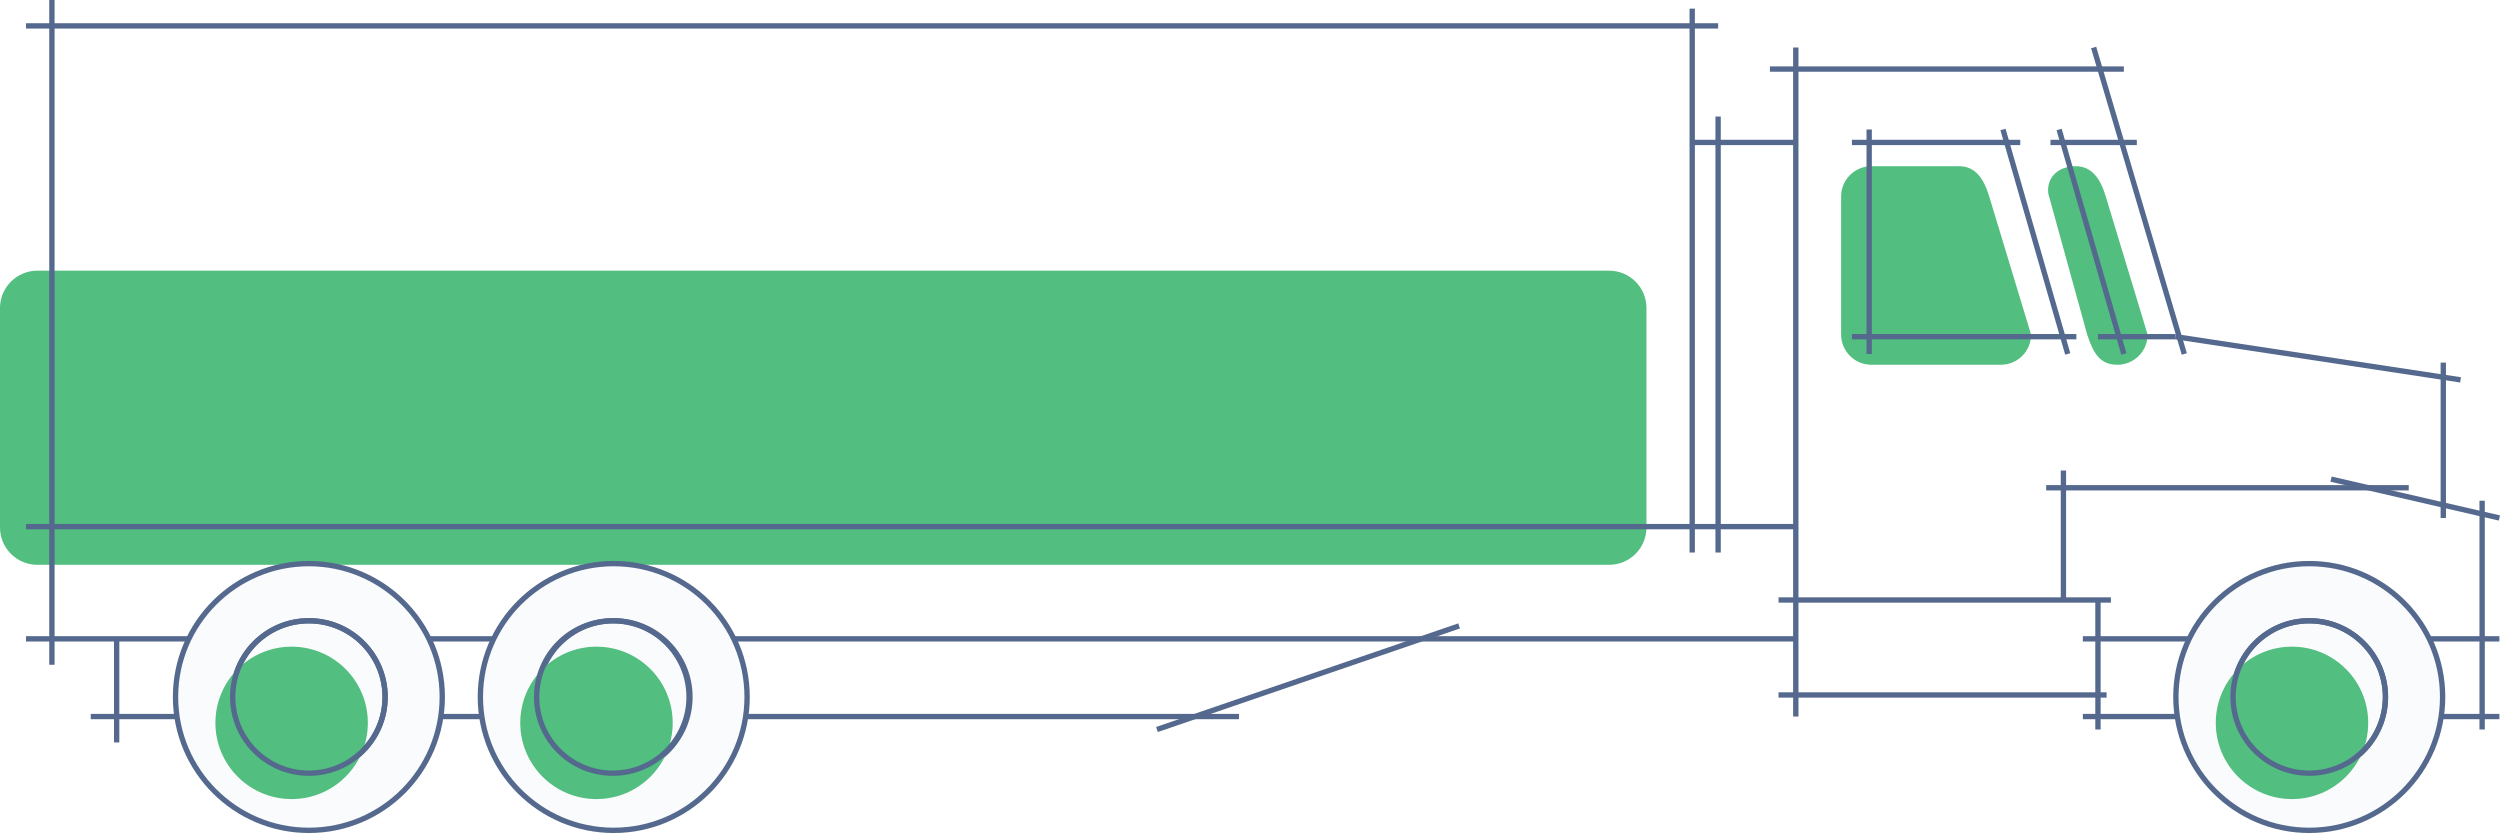
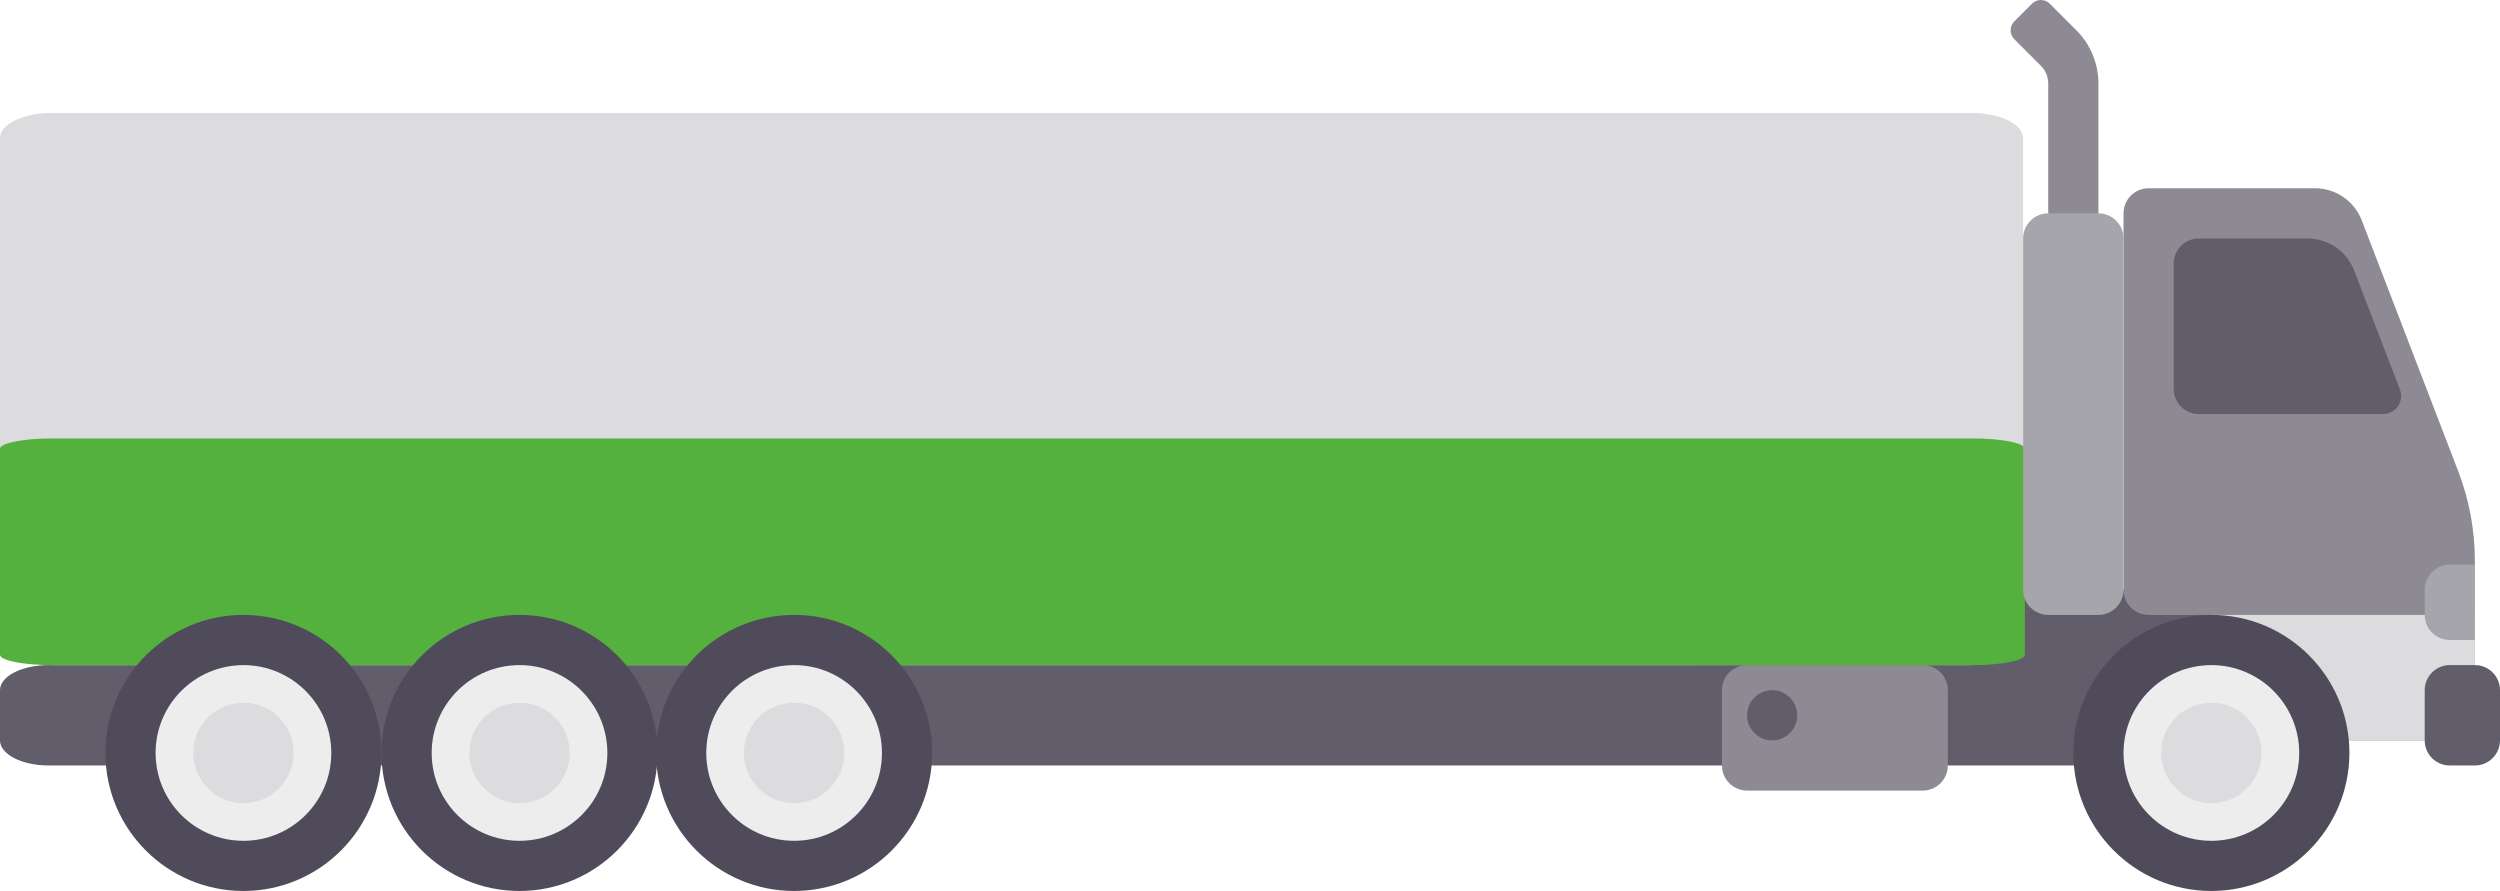
- <svg xmlns="http://www.w3.org/2000/svg" viewBox="1603 5500 468.18 156">
+ <svg xmlns="http://www.w3.org/2000/svg" viewBox="10782.2 6431.2 564.488 201.179">
  <defs>
-     <style>.cls-1{fill:#52be7f}.cls-2,.cls-3{fill:none;stroke:#54698d}.cls-3{fill:#fafbfd}</style>
+     <style>.cls-1{fill:#8d8a94}.cls-2{fill:#625d6b}.cls-3{fill:#dcdbde}.cls-4{fill:#55b13d}.cls-5{fill:#ededee}.cls-6{fill:#504b5a}.cls-7{fill:#a7a5ac}</style>
  </defs>
-   <g id="Group_229" data-name="Group 229" transform="translate(6988 -2389.5)">
-     <path id="Path_225" data-name="Path 225" class="cls-1" d="M5.659 0h16.41c3.125 0 4.689 2.425 5.659 5.659l7.841 25.868a5.659 5.659 0 0 1-5.659 5.659H5.659A5.659 5.659 0 0 1 0 31.526V5.659A5.659 5.659 0 0 1 5.659 0z" transform="translate(-5040.208 7920.623)" />
-     <path id="Path_226" data-name="Path 226" class="cls-1" d="M26.082 0c3.125 0 4.689 2.425 5.659 5.659l7.841 25.868a5.659 5.659 0 0 1-5.659 5.659c-3.125 0-4.446-1.94-5.659-5.659L20.989 5.173C20.585 2.021 22.957 0 26.082 0z" transform="translate(-5022.396 7920.623)" />
-     <rect id="Rectangle_321" data-name="Rectangle 321" class="cls-1" width="308.338" height="55.085" rx="7" transform="translate(-5385 7940.19)" />
-     <path id="Line_68" data-name="Line 68" class="cls-2" transform="translate(-5053.547 7902.434)" d="M0 0h66.286" />
-     <path id="Line_69" data-name="Line 69" class="cls-2" transform="translate(-4992.919 7898.393)" d="M16.976 57.394L0 0" />
-     <path id="Line_103" data-name="Line 103" class="cls-2" transform="translate(-4999.386 7913.751)" d="M12.126 42.035L0 0" />
-     <path id="Line_104" data-name="Line 104" class="cls-2" transform="translate(-5009.895 7913.751)" d="M12.126 42.035L0 0" />
-     <path id="Line_70" data-name="Line 70" class="cls-2" transform="translate(-4977.56 7952.553)" d="M0 0l53.353 8.084" />
-     <path id="Line_105" data-name="Line 105" class="cls-2" transform="translate(-4948.458 7979.229)" d="M0 0l31.526 7.275" />
-     <path id="Line_71" data-name="Line 71" class="cls-2" transform="translate(-4927.441 7957.403)" d="M0 0v29.101" />
-     <path id="Line_72" data-name="Line 72" class="cls-2" transform="translate(-4994.94 8009.139)" d="M78.008 0H0" />
-     <path id="Line_73" data-name="Line 73" class="cls-2" transform="translate(-4994.94 8023.689)" d="M78.008 0H0" />
-     <path id="Line_74" data-name="Line 74" class="cls-2" transform="translate(-5048.697 8001.863)" d="M0 0v21.826" />
-     <path id="Line_75" data-name="Line 75" class="cls-2" transform="translate(-4992.11 8001.863)" d="M0 0v24.251" />
-     <path id="Line_76" data-name="Line 76" class="cls-2" transform="translate(-5051.93 8001.863)" d="M0 0h62.245" />
-     <path id="Line_77" data-name="Line 77" class="cls-2" transform="translate(-5051.93 8019.648)" d="M0 0h61.436" />
-     <path id="Line_78" data-name="Line 78" class="cls-2" transform="translate(-5048.697 7898.393)" d="M0 103.472V0" />
-     <path id="Line_79" data-name="Line 79" class="cls-2" transform="translate(-5038.188 7916.176)" d="M0 0h31.526" />
-     <path id="Line_81" data-name="Line 81" class="cls-2" transform="translate(-5038.188 7952.553)" d="M42.035 0H0" />
-     <path id="Line_82" data-name="Line 82" class="cls-2" transform="translate(-5034.954 7913.751)" d="M0 42.035V0" />
-     <path id="Line_84" data-name="Line 84" class="cls-2" transform="translate(-4992.11 7952.553)" d="M0 0h14.551" />
-     <path id="Line_85" data-name="Line 85" class="cls-2" transform="translate(-5001.003 7916.176)" d="M0 0h16.167" />
-     <path id="Line_86" data-name="Line 86" class="cls-2" transform="translate(-4998.577 7977.612)" d="M0 24.251V0" />
-     <path id="Line_87" data-name="Line 87" class="cls-2" transform="translate(-5001.812 7980.846)" d="M0 0h67.903" />
-     <path id="Line_88" data-name="Line 88" class="cls-2" transform="translate(-4920.166 7983.271)" d="M0 0v42.844" />
-     <path id="Line_89" data-name="Line 89" class="cls-2" transform="translate(-5068.097 7916.176)" d="M19.401 0H0" />
-     <path id="Line_90" data-name="Line 90" class="cls-2" transform="translate(-5063.247 7911.326)" d="M0 0v81.646" />
-     <path id="Line_91" data-name="Line 91" class="cls-2" transform="translate(-5063.247 7988.121)" d="M0 0h14.551" />
-     <path id="Line_92" data-name="Line 92" class="cls-2" transform="translate(-5380.129 8009.139)" d="M331.432 0H0" />
-     <path id="Line_93" data-name="Line 93" class="cls-2" transform="translate(-5375.278 7889.5)" d="M0 124.489V0" />
-     <path id="Line_94" data-name="Line 94" class="cls-2" transform="translate(-5380.129 7988.121)" d="M0 0h316.882" />
-     <path id="Line_97" data-name="Line 97" class="cls-2" transform="translate(-5068.097 7891.117)" d="M0 0v101.855" />
-     <path id="Line_98" data-name="Line 98" class="cls-2" transform="translate(-5368.003 8023.689)" d="M0 0h215.027" />
-     <path id="Line_99" data-name="Line 99" class="cls-2" transform="translate(-5168.336 8006.714)" d="M0 19.401L56.586 0" />
-     <path id="Line_100" data-name="Line 100" class="cls-2" transform="translate(-5363.153 8009.139)" d="M0 19.401V0" />
-     <path id="Line_102" data-name="Line 102" class="cls-2" transform="translate(-5380.129 7894.35)" d="M0 0h316.882" />
-     <path id="Path_227" data-name="Path 227" class="cls-3" d="M24.976 0A24.976 24.976 0 1 1 0 24.976 24.976 24.976 0 0 1 24.976 0z" transform="translate(-4977.518 7995.048)" />
-     <path id="Path_228" data-name="Path 228" class="cls-3" d="M14.272 0A14.272 14.272 0 1 1 0 14.272 14.272 14.272 0 0 1 14.272 0z" transform="translate(-4966.813 8005.752)" />
-     <path id="Path_231" data-name="Path 231" class="cls-3" d="M24.976 0A24.976 24.976 0 1 1 0 24.976 24.976 24.976 0 0 1 24.976 0z" transform="translate(-5352.128 7995.048)" />
-     <path id="Path_232" data-name="Path 232" class="cls-3" d="M14.272 0A14.272 14.272 0 1 1 0 14.272 14.272 14.272 0 0 1 14.272 0z" transform="translate(-5341.424 8005.752)" />
-     <path id="Path_229" data-name="Path 229" class="cls-3" d="M24.976 0A24.976 24.976 0 1 1 0 24.976 24.976 24.976 0 0 1 24.976 0z" transform="translate(-5295.041 7995.048)" />
-     <path id="Path_230" data-name="Path 230" class="cls-3" d="M14.272 0A14.272 14.272 0 1 1 0 14.272 14.272 14.272 0 0 1 14.272 0z" transform="translate(-5284.336 8005.752)" />
-     <g id="Group_214" data-name="Group 214" transform="translate(-5344.657 8010.602)">
-       <circle id="Ellipse_59" data-name="Ellipse 59" class="cls-1" cx="14.272" cy="14.272" r="14.272" transform="translate(374.611)" />
-       <circle id="Ellipse_58" data-name="Ellipse 58" class="cls-1" cx="14.272" cy="14.272" r="14.272" />
-       <circle id="Ellipse_57" data-name="Ellipse 57" class="cls-1" cx="14.272" cy="14.272" r="14.272" transform="translate(57.088)" />
+   <g id="trucking" transform="translate(11018 6331.889)">
+     <path id="Path_49" data-name="Path 49" class="cls-1" d="M359.7 153.148h-11.337v-34.975a5.666 5.666 0 0 0-1.66-4.008l-6.01-6.01a2.833 2.833 0 0 1 0-4.007l4.007-4.007a2.833 2.833 0 0 1 4.007 0l6.01 6.01a17 17 0 0 1 4.98 12.025v34.972z" transform="translate(-121.681)" />
+     <path id="Path_50" data-name="Path 50" class="cls-2" d="M508.145 306.759H392.917v17H19.8c-6.06 0-10.975 2.538-10.975 5.667v11.334c0 3.13 4.914 5.667 10.975 5.667h488.345z" transform="translate(-244.627 -74.273)" />
+     <path id="Path_51" data-name="Path 51" class="cls-3" d="M445.1 139.035H11.714C5.245 139.035 0 141.573 0 144.7v113.343c0 3.13 5.245 5.667 11.714 5.667H445.1c6.469 0 11.714-2.538 11.714-5.667V144.7c0-3.129-5.245-5.665-11.714-5.665z" transform="translate(-235.8 -14.222)" />
+     <path id="Path_67" data-name="Path 67" class="cls-4" d="M445.475 139.035H11.724C5.25 139.035 0 140.077 0 141.361v46.525c0 1.285 5.25 2.326 11.724 2.326h433.752c6.474 0 11.724-1.042 11.724-2.326v-46.525c0-1.285-5.251-2.326-11.725-2.326z" transform="translate(-235.8 59.276)" />
+     <path id="Path_57" data-name="Path 57" class="cls-1" d="M422.805 165.518h-37.552a5.668 5.668 0 0 0-5.667 5.667v85.006a5.668 5.668 0 0 0 5.667 5.667h14.168v28.335h59.5v-40.481a56.673 56.673 0 0 0-3.777-20.343l-21.763-56.585a11.334 11.334 0 0 0-10.576-7.266z" transform="translate(-135.903 -23.704)" />
+     <path id="Path_66" data-name="Path 66" class="cls-3" d="M0 0h59.5v28.335H0z" transform="translate(263.518 238.153)" />
+     <g id="Group_85" data-name="Group 85" transform="translate(-229)">
+       <circle id="Ellipse_22" data-name="Ellipse 22" class="cls-5" cx="25.974" cy="25.974" r="25.974" transform="translate(22.195 243.348)" />
+       <path id="Path_58" data-name="Path 58" class="cls-6" d="M57.651 377.923a31.169 31.169 0 1 1 31.169-31.169 31.2 31.2 0 0 1-31.169 31.169zm0-51a19.835 19.835 0 1 0 19.835 19.835 19.855 19.855 0 0 0-19.835-19.838z" transform="translate(-9.481 -77.433)" />
+       <circle id="Ellipse_23" data-name="Ellipse 23" class="cls-3" cx="11.334" cy="11.334" r="11.334" transform="translate(36.836 257.988)" />
+       <circle id="Ellipse_24" data-name="Ellipse 24" class="cls-5" cx="25.974" cy="25.974" r="25.974" transform="translate(84.533 243.348)" />
+       <path id="Path_59" data-name="Path 59" class="cls-6" d="M154.755 377.923a31.169 31.169 0 1 1 31.169-31.169 31.2 31.2 0 0 1-31.169 31.169zm0-51a19.835 19.835 0 1 0 19.835 19.835 19.855 19.855 0 0 0-19.835-19.838z" transform="translate(-44.248 -77.433)" />
+       <circle id="Ellipse_25" data-name="Ellipse 25" class="cls-3" cx="11.334" cy="11.334" r="11.334" transform="translate(99.173 257.988)" />
    </g>
-     <circle id="Ellipse_60" data-name="Ellipse 60" class="cls-2" cx="14.272" cy="14.272" r="14.272" transform="translate(-4966.813 8005.752)" />
-     <circle id="Ellipse_61" data-name="Ellipse 61" class="cls-2" cx="14.272" cy="14.272" r="14.272" transform="translate(-5284.503 8005.752)" />
-     <circle id="Ellipse_62" data-name="Ellipse 62" class="cls-2" cx="14.272" cy="14.272" r="14.272" transform="translate(-5341.424 8005.752)" />
+     <g id="Group_86" data-name="Group 86" transform="translate(-167)">
+       <circle id="Ellipse_24-2" data-name="Ellipse 24" class="cls-5" cx="25.974" cy="25.974" r="25.974" transform="translate(84.533 243.348)" />
+       <path id="Path_59-2" data-name="Path 59" class="cls-6" d="M154.755 377.923a31.169 31.169 0 1 1 31.169-31.169 31.2 31.2 0 0 1-31.169 31.169zm0-51a19.835 19.835 0 1 0 19.835 19.835 19.855 19.855 0 0 0-19.835-19.838z" transform="translate(-44.248 -77.433)" />
+       <circle id="Ellipse_25-2" data-name="Ellipse 25" class="cls-3" cx="11.334" cy="11.334" r="11.334" transform="translate(99.173 257.988)" />
+     </g>
+     <circle id="Ellipse_26" data-name="Ellipse 26" class="cls-5" cx="25.974" cy="25.974" r="25.974" transform="translate(237.544 243.348)" />
+     <path id="Path_60" data-name="Path 60" class="cls-6" d="M393.1 377.923a31.169 31.169 0 1 1 31.169-31.169 31.2 31.2 0 0 1-31.169 31.169zm0-51a19.835 19.835 0 1 0 19.835 19.835A19.855 19.855 0 0 0 393.1 326.92z" transform="translate(-129.582 -77.433)" />
+     <circle id="Ellipse_27" data-name="Ellipse 27" class="cls-3" cx="11.334" cy="11.334" r="11.334" transform="translate(252.184 257.988)" />
+     <path id="Path_61" data-name="Path 61" class="cls-2" d="M491.184 355.909h5.667a5.668 5.668 0 0 0 5.667-5.667v-11.335a5.668 5.668 0 0 0-5.667-5.667h-5.667a5.668 5.668 0 0 0-5.667 5.667v11.334a5.667 5.667 0 0 0 5.667 5.668z" transform="translate(-173.83 -83.754)" />
+     <path id="Path_62" data-name="Path 62" class="cls-7" d="M491.184 297.931h5.667v17h-5.667a5.668 5.668 0 0 1-5.667-5.667V303.6a5.667 5.667 0 0 1 5.667-5.669z" transform="translate(-173.83 -71.112)" />
+     <path id="Path_63" data-name="Path 63" class="cls-2" d="M427.414 183.173h-24.506a5.668 5.668 0 0 0-5.667 5.667v28.335a5.668 5.668 0 0 0 5.667 5.667h41.586a4.1 4.1 0 0 0 3.822-5.565l-10.322-26.84a11.336 11.336 0 0 0-10.58-7.264z" transform="translate(-142.224 -30.025)" />
+     <path id="Path_64" data-name="Path 64" class="cls-7" d="M349.942 174.345h11.334a5.668 5.668 0 0 1 5.667 5.667v79.338a5.668 5.668 0 0 1-5.667 5.667h-11.334a5.668 5.668 0 0 1-5.667-5.667v-79.338a5.668 5.668 0 0 1 5.667-5.667z" transform="translate(-123.261 -26.864)" />
+     <path id="Path_65" data-name="Path 65" class="cls-1" d="M244.011 333.241h39.669a5.668 5.668 0 0 1 5.667 5.667v17a5.668 5.668 0 0 1-5.667 5.667h-39.669a5.668 5.668 0 0 1-5.667-5.667v-17a5.668 5.668 0 0 1 5.667-5.667z" transform="translate(-85.334 -83.754)" />
+     <circle id="Ellipse_28" data-name="Ellipse 28" class="cls-2" cx="5.667" cy="5.667" r="5.667" transform="translate(158.677 255.154)" />
  </g>
</svg>
